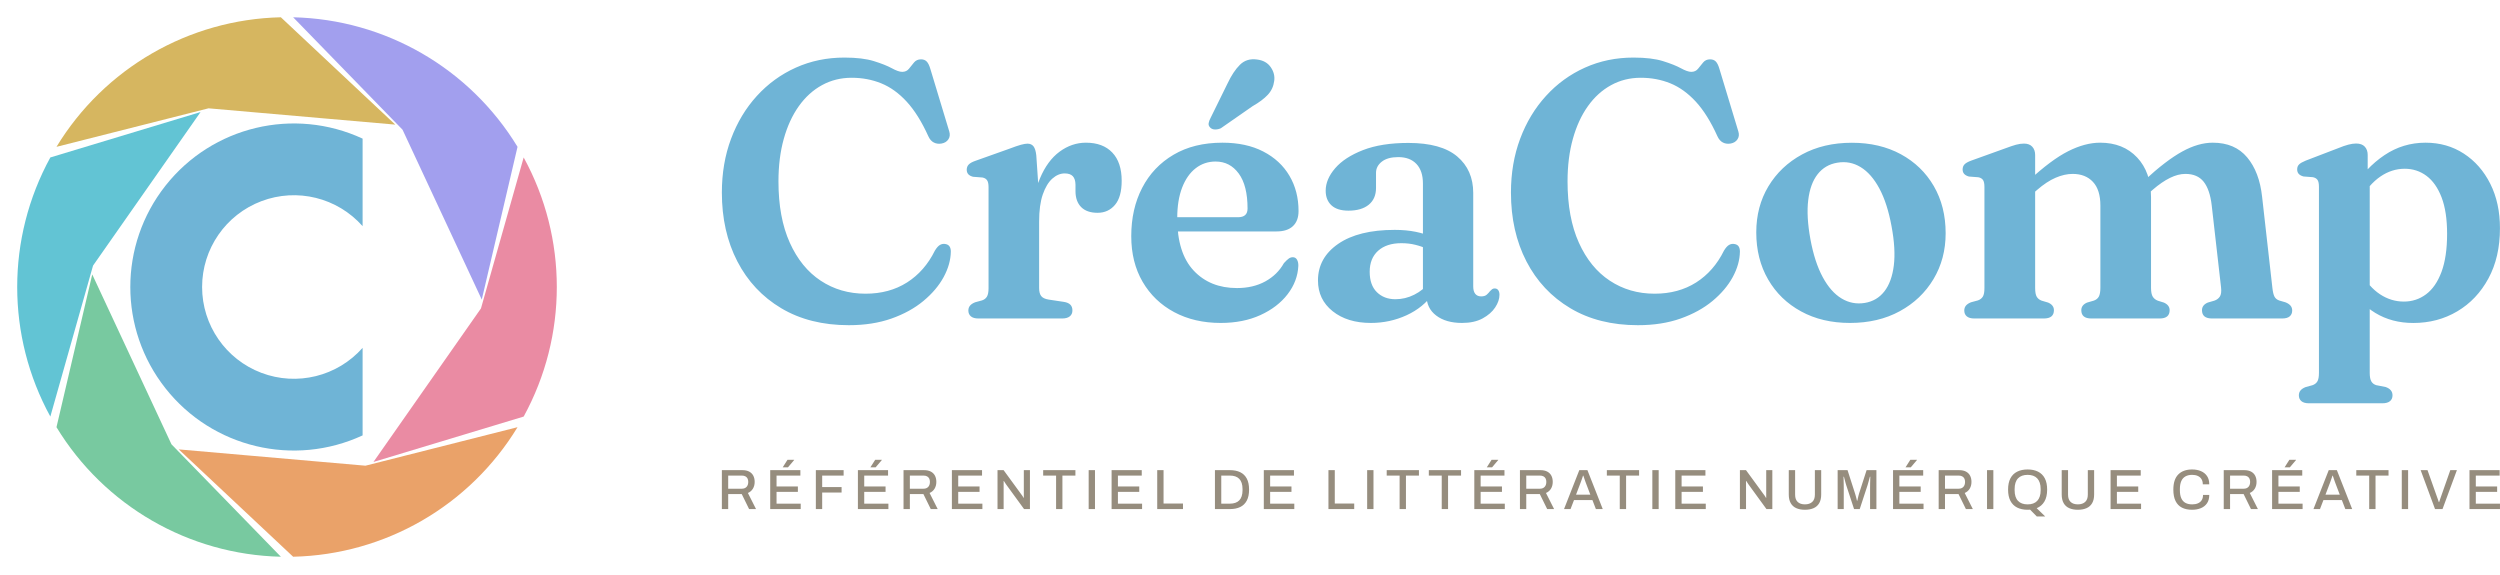
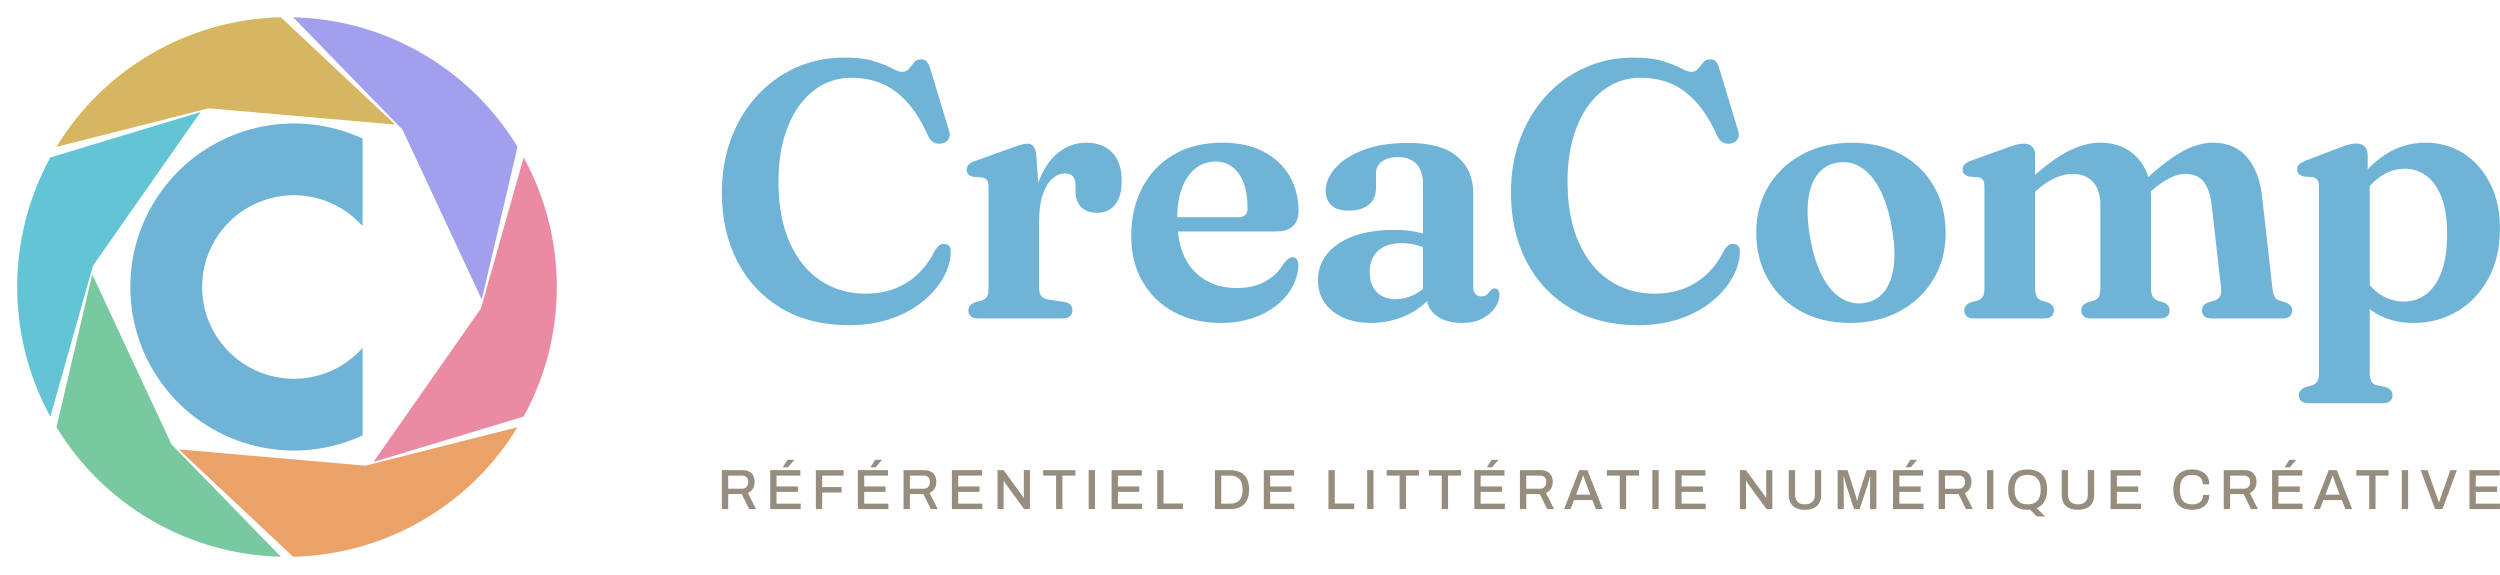
- <svg xmlns="http://www.w3.org/2000/svg" viewBox="0 0 287.45 66" width="287.45" height="66" role="img" aria-label="CréaComp — Référentiel de littératie numérique créative">
+ <svg xmlns="http://www.w3.org/2000/svg" viewBox="0 0 287.45 66" width="287.45" height="66" role="img" aria-label="CreaComp — Référentiel de littératie numérique créative">
  <g transform="scale(0.66)">
    <path fill="#a29fee" d="M51.07 3.01A47 47 0 0 1 90.16 25.58L83.93 52.19L70.13 22.60Z" />
    <path fill="#ea8ba3" d="M91.23 27.43A47 47 0 0 1 91.23 72.57L65.06 80.48L83.79 53.73Z" />
    <path fill="#eaa269" d="M90.16 74.42A47 47 0 0 1 51.07 96.99L31.14 78.29L63.67 81.13Z" />
    <path fill="#78c9a0" d="M48.93 96.99A47 47 0 0 1 9.84 74.42L16.07 47.81L29.87 77.40Z" />
    <path fill="#62c4d4" d="M8.77 72.57A47 47 0 0 1 8.77 27.43L34.94 19.52L16.21 46.27Z" />
    <path fill="#d6b660" d="M9.84 25.58A47 47 0 0 1 48.93 3.01L68.86 21.71L36.33 18.87Z" />
    <path fill="#6fb4d6" d="M63.17 24.15A28.49 28.49 0 1 0 63.17 75.85L63.17 60.60A15.99 15.99 0 1 1 63.17 39.40Z" />
  </g>
-   <path transform="translate(83.00 6.62) scale(0.397498)" fill="#6fb4d6" d="M66.23 56.11Q66.18 59.75 64.15 63.50Q62.11 67.24 58.30 70.40Q54.50 73.56 49.06 75.49Q43.62 77.41 36.72 77.41Q25.41 77.41 17.17 72.50Q8.94 67.59 4.47 58.94Q0.00 50.28 0.00 39.04Q0.00 30.60 2.66 23.49Q5.32 16.37 10.12 11.10Q14.93 5.82 21.39 2.91Q27.86 0.00 35.44 0.00Q40.71 0.00 43.99 1.03Q47.27 2.05 49.17 3.09Q51.07 4.13 52.15 4.13Q53.41 4.13 54.13 3.22Q54.85 2.30 55.59 1.41Q56.34 0.51 57.60 0.51Q58.63 0.51 59.24 1.13Q59.86 1.75 60.30 3.26L65.78 21.38Q66.17 22.68 65.52 23.65Q64.87 24.62 63.58 24.86Q62.35 25.09 61.33 24.58Q60.31 24.07 59.72 22.75Q56.87 16.46 53.47 12.76Q50.07 9.06 46.10 7.45Q42.13 5.84 37.54 5.84Q32.86 5.84 28.97 7.97Q25.09 10.09 22.27 14.04Q19.45 17.99 17.91 23.51Q16.37 29.02 16.37 35.82Q16.37 46.27 19.64 53.53Q22.91 60.79 28.59 64.54Q34.28 68.30 41.55 68.30Q48.45 68.30 53.56 65.05Q58.67 61.80 61.62 55.84Q62.37 54.60 63.11 54.18Q63.86 53.76 64.71 53.94Q65.49 54.08 65.86 54.64Q66.23 55.20 66.23 56.11ZM89.84 47.73Q89.84 40.10 92.01 34.95Q94.17 29.81 97.70 27.21Q101.23 24.62 105.31 24.62Q110.23 24.62 112.94 27.48Q115.65 30.33 115.65 35.64Q115.65 40.31 113.72 42.60Q111.78 44.90 108.68 44.90Q105.57 44.90 103.93 43.25Q102.30 41.60 102.29 38.67L102.29 36.76Q102.26 35.11 101.51 34.31Q100.76 33.51 99.16 33.51Q97.29 33.51 95.59 35.01Q93.90 36.52 92.83 39.59Q91.77 42.66 91.77 47.41ZM90.95 28.28 91.77 40.32V66.65Q91.77 68.20 92.36 68.97Q92.96 69.75 94.50 70.00L98.95 70.67Q100.21 70.87 100.81 71.49Q101.40 72.10 101.40 73.14Q101.40 74.24 100.64 74.85Q99.88 75.47 98.43 75.47H74.22Q72.75 75.47 72.03 74.85Q71.30 74.23 71.30 73.17Q71.30 72.33 71.79 71.75Q72.27 71.17 73.27 70.78L75.25 70.24Q76.21 69.93 76.67 69.15Q77.14 68.38 77.14 66.70V37.50Q77.14 36.08 76.71 35.48Q76.29 34.87 75.38 34.69L72.65 34.48Q71.71 34.23 71.27 33.73Q70.83 33.23 70.83 32.45Q70.83 31.54 71.39 30.95Q71.95 30.35 73.33 29.87L83.02 26.42Q85.33 25.54 86.51 25.22Q87.69 24.90 88.40 24.90Q89.53 24.90 90.14 25.67Q90.75 26.44 90.95 28.28ZM166.81 44.39Q166.81 47.24 165.17 48.77Q163.54 50.29 160.45 50.29H127.90V46.18H149.32Q152.06 46.18 152.06 43.67Q152.06 37.01 149.51 33.54Q146.97 30.07 142.82 30.07Q139.57 30.07 137.07 32.00Q134.56 33.94 133.14 37.60Q131.72 41.27 131.72 46.46Q131.72 56.53 136.46 61.60Q141.20 66.67 149.00 66.67Q153.68 66.67 157.19 64.75Q160.70 62.82 162.58 59.46Q163.48 58.47 164.03 58.10Q164.58 57.74 165.17 57.75Q165.96 57.76 166.36 58.45Q166.77 59.15 166.75 60.23Q166.55 64.67 163.65 68.45Q160.75 72.22 155.77 74.49Q150.79 76.76 144.30 76.76Q136.67 76.76 130.83 73.63Q124.99 70.50 121.70 64.85Q118.42 59.21 118.42 51.67Q118.42 43.77 121.58 37.68Q124.74 31.58 130.66 28.10Q136.57 24.62 144.78 24.62Q151.67 24.62 156.60 27.17Q161.54 29.72 164.17 34.18Q166.81 38.64 166.81 44.39ZM146.29 7.45Q147.91 4.01 149.86 2.08Q151.82 0.14 154.80 0.56Q157.45 0.88 158.76 2.77Q160.07 4.66 159.77 6.76Q159.48 9.08 157.92 10.76Q156.37 12.43 153.53 14.05L144.34 20.44Q143.56 20.80 142.70 20.80Q141.84 20.80 141.30 20.29Q140.67 19.69 140.81 18.95Q140.95 18.22 141.37 17.45ZM203.82 68.79V67.60L202.79 67.28V36.42Q202.79 32.77 200.92 30.78Q199.04 28.79 195.66 28.79Q192.57 28.79 190.89 30.11Q189.22 31.43 189.22 33.33V37.70Q189.22 40.84 187.12 42.56Q185.02 44.28 181.24 44.28Q178.00 44.28 176.33 42.74Q174.66 41.19 174.66 38.50Q174.66 35.19 177.40 32.01Q180.13 28.84 185.46 26.76Q190.79 24.69 198.58 24.69Q208.07 24.69 212.70 28.60Q217.34 32.51 217.34 39.18V66.21Q217.34 67.61 217.93 68.35Q218.53 69.08 219.63 69.08Q220.69 69.08 221.24 68.59Q221.79 68.10 222.19 67.57Q222.48 67.25 222.79 67.01Q223.09 66.78 223.53 66.78Q224.23 66.78 224.58 67.29Q224.93 67.79 224.93 68.61Q224.93 70.39 223.69 72.27Q222.45 74.15 220.04 75.46Q217.63 76.76 214.10 76.76Q209.44 76.76 206.63 74.62Q203.82 72.49 203.82 68.79ZM172.43 64.47Q172.43 57.92 178.29 53.88Q184.16 49.84 194.62 49.84Q197.97 49.84 200.70 50.40Q203.43 50.96 205.42 51.88L204.27 55.43Q202.46 54.62 200.60 54.16Q198.74 53.69 196.54 53.69Q192.27 53.69 189.83 55.88Q187.39 58.07 187.39 61.95Q187.39 65.82 189.47 67.86Q191.55 69.90 194.83 69.90Q197.68 69.90 200.28 68.59Q202.89 67.29 204.67 65.00L205.82 68.20Q202.93 72.29 198.07 74.53Q193.21 76.76 187.75 76.76Q180.93 76.76 176.68 73.37Q172.43 69.98 172.43 64.47ZM294.48 56.11Q294.43 59.75 292.40 63.50Q290.36 67.24 286.56 70.40Q282.75 73.56 277.31 75.49Q271.87 77.41 264.97 77.41Q253.66 77.41 245.43 72.50Q237.19 67.59 232.72 58.94Q228.25 50.28 228.25 39.04Q228.25 30.60 230.91 23.49Q233.57 16.37 238.38 11.10Q243.18 5.82 249.65 2.91Q256.11 0.00 263.70 0.00Q268.97 0.00 272.25 1.03Q275.52 2.05 277.42 3.09Q279.32 4.13 280.40 4.13Q281.66 4.13 282.38 3.22Q283.10 2.30 283.85 1.41Q284.59 0.51 285.85 0.51Q286.88 0.51 287.50 1.13Q288.11 1.75 288.55 3.26L294.03 21.38Q294.43 22.68 293.77 23.65Q293.12 24.62 291.83 24.86Q290.60 25.09 289.58 24.58Q288.57 24.07 287.97 22.75Q285.13 16.46 281.73 12.76Q278.32 9.06 274.36 7.45Q270.39 5.84 265.80 5.84Q261.11 5.84 257.23 7.97Q253.34 10.09 250.52 14.04Q247.70 17.99 246.16 23.51Q244.62 29.02 244.62 35.82Q244.62 46.27 247.89 53.53Q251.16 60.79 256.85 64.54Q262.53 68.30 269.80 68.30Q276.70 68.30 281.82 65.05Q286.93 61.80 289.87 55.84Q290.62 54.60 291.36 54.18Q292.11 53.76 292.96 53.94Q293.75 54.08 294.12 54.64Q294.48 55.20 294.48 56.11ZM326.86 24.64Q334.92 24.64 341.03 27.96Q347.14 31.28 350.56 37.17Q353.99 43.07 353.99 50.82Q353.99 58.22 350.47 64.09Q346.95 69.97 340.73 73.36Q334.51 76.76 326.32 76.76Q318.27 76.76 312.17 73.42Q306.06 70.09 302.64 64.18Q299.21 58.27 299.21 50.56Q299.21 43.10 302.72 37.25Q306.24 31.40 312.46 28.02Q318.67 24.64 326.86 24.64ZM330.61 70.97Q334.11 70.39 336.26 67.64Q338.41 64.89 339.00 60.13Q339.58 55.38 338.34 48.79Q337.13 42.17 334.82 37.87Q332.51 33.57 329.39 31.68Q326.27 29.78 322.64 30.41Q319.13 30.99 316.97 33.73Q314.81 36.47 314.24 41.21Q313.66 45.95 314.88 52.59Q316.10 59.19 318.43 63.50Q320.75 67.80 323.88 69.68Q327.00 71.56 330.61 70.97ZM379.88 28.19V66.67Q379.88 68.40 380.34 69.18Q380.80 69.96 381.75 70.31L383.64 70.87Q385.31 71.60 385.31 73.07Q385.31 75.47 382.40 75.47H362.29Q360.83 75.47 360.10 74.85Q359.38 74.24 359.38 73.17Q359.38 72.33 359.86 71.75Q360.34 71.17 361.33 70.78L363.33 70.24Q364.28 69.90 364.75 69.14Q365.21 68.38 365.21 66.70V37.42Q365.21 36.01 364.79 35.40Q364.36 34.80 363.46 34.62L360.72 34.41Q359.79 34.15 359.35 33.65Q358.90 33.15 358.90 32.37Q358.90 31.47 359.45 30.89Q360.00 30.31 361.40 29.80L371.23 26.26Q373.12 25.55 374.34 25.21Q375.56 24.88 376.64 24.88Q378.22 24.88 379.05 25.79Q379.88 26.70 379.88 28.19ZM378.30 40.14 375.85 37.55 378.02 35.59Q384.55 29.55 389.43 27.09Q394.32 24.62 398.68 24.62Q405.34 24.62 409.37 28.89Q413.40 33.16 413.40 40.38V66.59Q413.40 68.36 413.90 69.16Q414.39 69.96 415.38 70.33L417.14 70.88Q418.78 71.62 418.78 73.07Q418.78 75.47 415.90 75.47H396.13Q393.23 75.47 393.23 73.07Q393.23 71.60 394.89 70.87L396.83 70.31Q397.85 69.96 398.30 69.14Q398.75 68.31 398.75 66.54V42.81Q398.75 38.24 396.59 35.95Q394.44 33.65 390.72 33.65Q388.37 33.65 385.79 34.76Q383.22 35.87 380.42 38.30ZM411.79 40.09 409.34 37.49 411.47 35.55Q417.77 29.73 422.42 27.18Q427.06 24.62 431.26 24.62Q437.64 24.62 441.20 28.86Q444.76 33.11 445.53 40.28L448.50 66.58Q448.69 68.33 449.10 69.13Q449.51 69.93 450.49 70.27L452.28 70.79Q453.27 71.18 453.75 71.76Q454.23 72.33 454.23 73.17Q454.23 74.24 453.52 74.85Q452.81 75.47 451.32 75.47H431.04Q428.14 75.47 428.14 73.07Q428.14 71.60 429.80 70.87L431.73 70.31Q432.75 69.96 433.30 69.14Q433.85 68.31 433.66 66.54L430.95 42.73Q430.42 38.19 428.63 35.92Q426.83 33.65 423.34 33.65Q421.23 33.65 418.89 34.80Q416.55 35.94 413.87 38.25ZM476.07 28.16V34.05L476.66 35.32V91.20Q476.66 92.89 477.13 93.68Q477.60 94.47 478.54 94.76L481.26 95.29Q482.28 95.65 482.76 96.25Q483.25 96.84 483.25 97.70Q483.25 98.77 482.52 99.38Q481.80 100.00 480.30 100.00H459.07Q457.61 100.00 456.89 99.38Q456.16 98.77 456.16 97.70Q456.16 96.86 456.65 96.28Q457.13 95.69 458.13 95.31L460.09 94.77Q461.04 94.45 461.51 93.68Q461.97 92.91 461.97 91.22V37.39Q461.97 35.98 461.55 35.38Q461.12 34.78 460.22 34.60L457.49 34.39Q456.55 34.13 456.11 33.63Q455.67 33.13 455.67 32.35Q455.67 31.45 456.22 30.91Q456.76 30.37 458.16 29.80L467.42 26.25Q469.26 25.50 470.49 25.18Q471.71 24.86 472.72 24.86Q474.39 24.86 475.23 25.77Q476.07 26.68 476.07 28.16ZM473.71 41.31 471.41 38.27Q475.54 31.83 480.91 28.23Q486.28 24.62 492.81 24.62Q499.02 24.62 503.88 27.78Q508.74 30.94 511.54 36.52Q514.33 42.09 514.33 49.37Q514.33 57.73 511.00 63.88Q507.67 70.04 501.99 73.40Q496.31 76.77 489.26 76.77Q483.04 76.77 478.25 73.85Q473.45 70.93 470.38 65.39L473.91 62.01Q476.43 66.35 479.64 68.47Q482.84 70.58 486.54 70.58Q490.13 70.58 492.96 68.47Q495.79 66.36 497.42 62.00Q499.04 57.64 499.04 50.97Q499.04 44.61 497.45 40.45Q495.85 36.29 493.09 34.22Q490.33 32.16 486.79 32.16Q483.03 32.16 479.73 34.42Q476.43 36.69 473.71 41.31Z" />
+   <path transform="translate(83.00 6.62) scale(0.397498)" fill="#6fb4d6" d="M66.23 56.11Q66.18 59.75 64.15 63.50Q62.11 67.24 58.30 70.40Q54.50 73.56 49.06 75.49Q43.62 77.41 36.72 77.41Q25.41 77.41 17.17 72.50Q8.94 67.59 4.47 58.94Q0.00 50.28 0.00 39.04Q0.00 30.60 2.66 23.49Q5.32 16.37 10.12 11.10Q14.93 5.82 21.39 2.91Q27.86 0.00 35.44 0.00Q40.71 0.00 43.99 1.03Q47.27 2.05 49.17 3.09Q51.07 4.13 52.15 4.13Q53.41 4.13 54.13 3.22Q54.85 2.30 55.59 1.41Q56.34 0.51 57.60 0.51Q58.63 0.51 59.24 1.13Q59.86 1.75 60.30 3.26L65.78 21.38Q66.17 22.68 65.52 23.65Q64.87 24.62 63.58 24.86Q62.35 25.09 61.33 24.58Q60.31 24.07 59.72 22.75Q56.87 16.46 53.47 12.76Q50.07 9.06 46.10 7.45Q42.13 5.84 37.54 5.84Q32.86 5.84 28.97 7.97Q25.09 10.09 22.27 14.04Q19.45 17.99 17.91 23.51Q16.37 29.02 16.37 35.82Q16.37 46.27 19.64 53.53Q22.91 60.79 28.59 64.54Q34.28 68.30 41.55 68.30Q48.45 68.30 53.56 65.05Q58.67 61.80 61.62 55.84Q62.37 54.60 63.11 54.18Q63.86 53.76 64.71 53.94Q65.49 54.08 65.86 54.64Q66.23 55.20 66.23 56.11ZM89.84 47.73Q89.84 40.10 92.01 34.95Q94.17 29.81 97.70 27.21Q101.23 24.62 105.31 24.62Q110.23 24.62 112.94 27.48Q115.65 30.33 115.65 35.64Q115.65 40.31 113.72 42.60Q111.78 44.90 108.68 44.90Q105.57 44.90 103.93 43.25Q102.30 41.60 102.29 38.67L102.29 36.76Q102.26 35.11 101.51 34.31Q100.76 33.51 99.16 33.51Q97.29 33.51 95.59 35.01Q93.90 36.52 92.83 39.59Q91.77 42.66 91.77 47.41ZM90.95 28.28 91.77 40.32V66.65Q91.77 68.20 92.36 68.97Q92.96 69.75 94.50 70.00L98.95 70.67Q100.21 70.87 100.81 71.49Q101.40 72.10 101.40 73.14Q101.40 74.24 100.64 74.85Q99.88 75.47 98.43 75.47H74.22Q72.75 75.47 72.03 74.85Q71.30 74.23 71.30 73.17Q71.30 72.33 71.79 71.75Q72.27 71.17 73.27 70.78L75.25 70.24Q76.21 69.93 76.67 69.15Q77.14 68.38 77.14 66.70V37.50Q77.14 36.08 76.71 35.48Q76.29 34.87 75.38 34.69L72.65 34.48Q71.71 34.23 71.27 33.73Q70.83 33.23 70.83 32.45Q70.83 31.54 71.39 30.95Q71.95 30.35 73.33 29.87L83.02 26.42Q85.33 25.54 86.51 25.22Q87.69 24.90 88.40 24.90Q89.53 24.90 90.14 25.67Q90.75 26.44 90.95 28.28ZM166.81 44.39Q166.81 47.24 165.17 48.77Q163.54 50.29 160.45 50.29H127.90V46.18H149.32Q152.06 46.18 152.06 43.67Q152.06 37.01 149.51 33.54Q146.97 30.07 142.82 30.07Q139.57 30.07 137.07 32.00Q134.56 33.94 133.14 37.60Q131.72 41.27 131.72 46.46Q131.72 56.53 136.46 61.60Q141.20 66.67 149.00 66.67Q153.68 66.67 157.19 64.75Q160.70 62.82 162.58 59.46Q163.48 58.47 164.03 58.10Q164.58 57.74 165.17 57.75Q165.96 57.76 166.36 58.45Q166.77 59.15 166.75 60.23Q166.55 64.67 163.65 68.45Q160.75 72.22 155.77 74.49Q150.79 76.76 144.30 76.76Q136.67 76.76 130.83 73.63Q124.99 70.50 121.70 64.85Q118.42 59.21 118.42 51.67Q118.42 43.77 121.58 37.68Q124.74 31.58 130.66 28.10Q136.57 24.62 144.78 24.62Q151.67 24.62 156.60 27.17Q161.54 29.72 164.17 34.18Q166.81 38.64 166.81 44.39ZM203.82 68.79V67.60L202.79 67.28V36.42Q202.79 32.77 200.92 30.78Q199.04 28.79 195.66 28.79Q192.57 28.79 190.89 30.11Q189.22 31.43 189.22 33.33V37.70Q189.22 40.84 187.12 42.56Q185.02 44.28 181.24 44.28Q178.00 44.28 176.33 42.74Q174.66 41.19 174.66 38.50Q174.66 35.19 177.40 32.01Q180.13 28.84 185.46 26.76Q190.79 24.69 198.58 24.69Q208.07 24.69 212.70 28.60Q217.34 32.51 217.34 39.18V66.21Q217.34 67.61 217.93 68.35Q218.53 69.08 219.63 69.08Q220.69 69.08 221.24 68.59Q221.79 68.10 222.19 67.57Q222.48 67.25 222.79 67.01Q223.09 66.78 223.53 66.78Q224.23 66.78 224.58 67.29Q224.93 67.79 224.93 68.61Q224.93 70.39 223.69 72.27Q222.45 74.15 220.04 75.46Q217.63 76.76 214.10 76.76Q209.44 76.76 206.63 74.62Q203.82 72.49 203.82 68.79ZM172.43 64.47Q172.43 57.92 178.29 53.88Q184.16 49.84 194.62 49.84Q197.97 49.84 200.70 50.40Q203.43 50.96 205.42 51.88L204.27 55.43Q202.46 54.62 200.60 54.16Q198.74 53.69 196.54 53.69Q192.27 53.69 189.83 55.88Q187.39 58.07 187.39 61.95Q187.39 65.82 189.47 67.86Q191.55 69.90 194.83 69.90Q197.68 69.90 200.28 68.59Q202.89 67.29 204.67 65.00L205.82 68.20Q202.93 72.29 198.07 74.53Q193.21 76.76 187.75 76.76Q180.93 76.76 176.68 73.37Q172.43 69.98 172.43 64.47ZM294.48 56.11Q294.43 59.75 292.40 63.50Q290.36 67.24 286.56 70.40Q282.75 73.56 277.31 75.49Q271.87 77.41 264.97 77.41Q253.66 77.41 245.43 72.50Q237.19 67.59 232.72 58.94Q228.25 50.28 228.25 39.04Q228.25 30.60 230.91 23.49Q233.57 16.37 238.38 11.10Q243.18 5.82 249.65 2.91Q256.11 0.00 263.70 0.00Q268.97 0.00 272.25 1.03Q275.52 2.05 277.42 3.09Q279.32 4.13 280.40 4.13Q281.66 4.13 282.38 3.22Q283.10 2.30 283.85 1.41Q284.59 0.51 285.85 0.51Q286.88 0.51 287.50 1.13Q288.11 1.75 288.55 3.26L294.03 21.38Q294.43 22.68 293.77 23.65Q293.12 24.62 291.83 24.86Q290.60 25.09 289.58 24.58Q288.57 24.07 287.97 22.75Q285.13 16.46 281.73 12.76Q278.32 9.06 274.36 7.45Q270.39 5.84 265.80 5.84Q261.11 5.84 257.23 7.97Q253.34 10.09 250.52 14.04Q247.70 17.99 246.16 23.51Q244.62 29.02 244.62 35.82Q244.62 46.27 247.89 53.53Q251.16 60.79 256.85 64.54Q262.53 68.30 269.80 68.30Q276.70 68.30 281.82 65.05Q286.93 61.80 289.87 55.84Q290.62 54.60 291.36 54.18Q292.11 53.76 292.96 53.94Q293.75 54.08 294.12 54.64Q294.48 55.20 294.48 56.11ZM326.86 24.64Q334.92 24.64 341.03 27.96Q347.14 31.28 350.56 37.17Q353.99 43.07 353.99 50.82Q353.99 58.22 350.47 64.09Q346.95 69.97 340.73 73.36Q334.51 76.76 326.32 76.76Q318.27 76.76 312.17 73.42Q306.06 70.09 302.64 64.18Q299.21 58.27 299.21 50.56Q299.21 43.10 302.72 37.25Q306.24 31.40 312.46 28.02Q318.67 24.64 326.86 24.64ZM330.61 70.97Q334.11 70.39 336.26 67.64Q338.41 64.89 339.00 60.13Q339.58 55.38 338.34 48.79Q337.13 42.17 334.82 37.87Q332.51 33.57 329.39 31.68Q326.27 29.78 322.64 30.41Q319.13 30.99 316.97 33.73Q314.81 36.47 314.24 41.21Q313.66 45.95 314.88 52.59Q316.10 59.19 318.43 63.50Q320.75 67.80 323.88 69.68Q327.00 71.56 330.61 70.97ZM379.88 28.19V66.67Q379.88 68.40 380.34 69.18Q380.80 69.96 381.75 70.31L383.64 70.87Q385.31 71.60 385.31 73.07Q385.31 75.47 382.40 75.47H362.29Q360.83 75.47 360.10 74.85Q359.38 74.24 359.38 73.17Q359.38 72.33 359.86 71.75Q360.34 71.17 361.33 70.78L363.33 70.24Q364.28 69.90 364.75 69.14Q365.21 68.38 365.21 66.70V37.42Q365.21 36.01 364.79 35.40Q364.36 34.80 363.46 34.62L360.72 34.41Q359.79 34.15 359.35 33.65Q358.90 33.15 358.90 32.37Q358.90 31.47 359.45 30.89Q360.00 30.31 361.40 29.80L371.23 26.26Q373.12 25.55 374.34 25.21Q375.56 24.88 376.64 24.88Q378.22 24.88 379.05 25.79Q379.88 26.70 379.88 28.19ZM378.30 40.14 375.85 37.55 378.02 35.59Q384.55 29.55 389.43 27.09Q394.32 24.62 398.68 24.62Q405.34 24.62 409.37 28.89Q413.40 33.16 413.40 40.38V66.59Q413.40 68.36 413.90 69.16Q414.39 69.96 415.38 70.33L417.14 70.88Q418.78 71.62 418.78 73.07Q418.78 75.47 415.90 75.47H396.13Q393.23 75.47 393.23 73.07Q393.23 71.60 394.89 70.87L396.83 70.31Q397.85 69.96 398.30 69.14Q398.75 68.31 398.75 66.54V42.81Q398.75 38.24 396.59 35.95Q394.44 33.65 390.72 33.65Q388.37 33.65 385.79 34.76Q383.22 35.87 380.42 38.30ZM411.79 40.09 409.34 37.49 411.47 35.55Q417.77 29.73 422.42 27.18Q427.06 24.62 431.26 24.62Q437.64 24.62 441.20 28.86Q444.76 33.11 445.53 40.28L448.50 66.58Q448.69 68.33 449.10 69.13Q449.51 69.93 450.49 70.27L452.28 70.79Q453.27 71.18 453.75 71.76Q454.23 72.33 454.23 73.17Q454.23 74.24 453.52 74.85Q452.81 75.47 451.32 75.47H431.04Q428.14 75.47 428.14 73.07Q428.14 71.60 429.80 70.87L431.73 70.31Q432.75 69.96 433.30 69.14Q433.85 68.31 433.66 66.54L430.95 42.73Q430.42 38.19 428.63 35.92Q426.83 33.65 423.34 33.65Q421.23 33.65 418.89 34.80Q416.55 35.94 413.87 38.25ZM476.07 28.16V34.05L476.66 35.32V91.20Q476.66 92.89 477.13 93.68Q477.60 94.47 478.54 94.76L481.26 95.29Q482.28 95.65 482.76 96.25Q483.25 96.84 483.25 97.70Q483.25 98.77 482.52 99.38Q481.80 100.00 480.30 100.00H459.07Q457.61 100.00 456.89 99.38Q456.16 98.77 456.16 97.70Q456.16 96.86 456.65 96.28Q457.13 95.69 458.13 95.31L460.09 94.77Q461.04 94.45 461.51 93.68Q461.97 92.91 461.97 91.22V37.39Q461.97 35.98 461.55 35.38Q461.12 34.78 460.22 34.60L457.49 34.39Q456.55 34.13 456.11 33.63Q455.67 33.13 455.67 32.35Q455.67 31.45 456.22 30.91Q456.76 30.37 458.16 29.80L467.42 26.25Q469.26 25.50 470.49 25.18Q471.71 24.86 472.72 24.86Q474.39 24.86 475.23 25.77Q476.07 26.68 476.07 28.16ZM473.71 41.31 471.41 38.27Q475.54 31.83 480.91 28.23Q486.28 24.62 492.81 24.62Q499.02 24.62 503.88 27.78Q508.74 30.94 511.54 36.52Q514.33 42.09 514.33 49.37Q514.33 57.73 511.00 63.88Q507.67 70.04 501.99 73.40Q496.31 76.77 489.26 76.77Q483.04 76.77 478.25 73.85Q473.45 70.93 470.38 65.39L473.91 62.01Q476.43 66.35 479.64 68.47Q482.84 70.58 486.54 70.58Q490.13 70.58 492.96 68.47Q495.79 66.36 497.42 62.00Q499.04 57.64 499.04 50.97Q499.04 44.61 497.45 40.45Q495.85 36.29 493.09 34.22Q490.33 32.16 486.79 32.16Q483.03 32.16 479.73 34.42Q476.43 36.69 473.71 41.31Z" />
  <path transform="translate(83.00 52.87) scale(0.065125)" fill="#968d7e" d="M0.00 86.97V18.24H36.15Q43.47 18.24 48.29 20.82Q53.10 23.40 55.51 28.06Q57.92 32.72 57.92 38.95Q57.92 45.85 54.79 50.99Q51.66 56.13 45.97 58.54L60.32 86.97H48.09L35.08 60.45H11.17V86.97ZM11.17 51.01H35.19Q40.62 51.01 43.60 47.79Q46.59 44.57 46.59 38.92Q46.59 35.37 45.29 32.92Q43.99 30.47 41.47 29.15Q38.94 27.82 35.19 27.82H11.17ZM85.37 86.97V18.24H138.61V27.82H96.54V47.02H134.20V56.61H96.54V77.39H139.21V86.97ZM107.44 13.23 115.85 0.00H127.58L127.67 0.30L116.72 13.23ZM165.93 86.97V18.24H214.97V27.82H177.11V48.16H211.38V57.72H177.11V86.97ZM240.18 86.97V18.24H293.42V27.82H251.35V47.02H289.01V56.61H251.35V77.39H294.02V86.97ZM262.25 13.23 270.66 0.00H282.39L282.48 0.30L271.53 13.23ZM320.74 86.97V18.24H356.89Q364.21 18.24 369.03 20.82Q373.84 23.40 376.25 28.06Q378.66 32.72 378.66 38.95Q378.66 45.85 375.53 50.99Q372.40 56.13 366.71 58.54L381.06 86.97H368.83L355.82 60.45H331.92V86.97ZM331.92 51.01H355.94Q361.36 51.01 364.35 47.79Q367.33 44.57 367.33 38.92Q367.33 35.37 366.03 32.92Q364.73 30.47 362.21 29.15Q359.68 27.82 355.94 27.82H331.92ZM406.11 86.97V18.24H459.35V27.82H417.29V47.02H454.95V56.61H417.29V77.39H459.96V86.97ZM486.67 86.97V18.24H497.42L528.87 61.30Q529.40 61.93 530.15 63.04Q530.90 64.16 531.60 65.25Q532.29 66.35 532.64 67.08H533.12Q533.12 65.58 533.12 64.15Q533.12 62.73 533.12 61.30V18.24H543.91V86.97H533.54L501.79 43.34Q501.01 42.21 499.80 40.32Q498.59 38.43 497.94 37.44H497.47Q497.47 38.89 497.47 40.35Q497.47 41.81 497.47 43.34V86.97ZM590.08 86.97V27.90H567.28V18.24H624.20V27.90H601.25V86.97ZM647.60 86.97V18.24H658.77V86.97ZM688.08 86.97V18.24H741.32V27.82H699.25V47.02H736.91V56.61H699.25V77.39H741.92V86.97ZM768.64 86.97V18.24H779.81V77.24H814.13V86.97ZM870.54 86.97V18.24H897.10Q907.71 18.24 915.23 21.90Q922.74 25.55 926.77 33.12Q930.80 40.68 930.80 52.61Q930.80 64.40 926.77 72.02Q922.74 79.63 915.23 83.30Q907.71 86.97 897.10 86.97ZM881.71 77.39H897.00Q902.27 77.39 906.41 75.97Q910.54 74.56 913.40 71.67Q916.26 68.78 917.75 64.30Q919.25 59.83 919.25 53.73V51.65Q919.25 45.41 917.75 40.92Q916.26 36.43 913.41 33.54Q910.56 30.65 906.43 29.24Q902.30 27.82 897.00 27.82H881.71ZM956.81 86.97V18.24H1010.06V27.82H967.99V47.02H1005.65V56.61H967.99V77.39H1010.66V86.97ZM1070.94 86.97V18.24H1082.12V77.24H1116.44V86.97ZM1139.28 86.97V18.24H1150.45V86.97ZM1196.59 86.97V27.90H1173.80V18.24H1230.71V27.90H1207.77V86.97ZM1270.94 86.97V27.90H1248.15V18.24H1305.06V27.90H1282.12V86.97ZM1328.46 86.97V18.24H1381.70V27.82H1339.63V47.02H1377.29V56.61H1339.63V77.39H1382.30V86.97ZM1350.53 13.23 1358.94 0.00H1370.66L1370.75 0.30L1359.81 13.23ZM1409.02 86.97V18.24H1445.17Q1452.49 18.24 1457.30 20.82Q1462.12 23.40 1464.53 28.06Q1466.93 32.72 1466.93 38.95Q1466.93 45.85 1463.81 50.99Q1460.68 56.13 1454.99 58.54L1469.34 86.97H1457.11L1444.09 60.45H1420.19V86.97ZM1420.19 51.01H1444.21Q1449.64 51.01 1452.62 47.79Q1455.61 44.57 1455.61 38.92Q1455.61 35.37 1454.31 32.92Q1453.01 30.47 1450.48 29.15Q1447.96 27.82 1444.21 27.82H1420.19ZM1486.86 86.97 1513.83 18.24H1528.17L1555.22 86.97H1543.11L1536.99 71.08H1504.46L1498.36 86.97ZM1508.05 61.57H1533.32L1525.65 41.39Q1525.27 40.44 1524.71 38.88Q1524.15 37.31 1523.50 35.40Q1522.85 33.48 1522.19 31.50Q1521.52 29.53 1520.97 27.93H1520.40Q1519.77 29.91 1518.89 32.51Q1518.00 35.12 1517.15 37.51Q1516.30 39.90 1515.72 41.39ZM1585.27 86.97V27.90H1562.47V18.24H1619.39V27.90H1596.44V86.97ZM1642.79 86.97V18.24H1653.96V86.97ZM1683.27 86.97V18.24H1736.51V27.82H1694.44V47.02H1732.10V56.61H1694.44V77.39H1737.11V86.97ZM1797.39 86.97V18.24H1808.14L1839.59 61.30Q1840.12 61.93 1840.87 63.04Q1841.62 64.16 1842.32 65.25Q1843.02 66.35 1843.36 67.08H1843.84Q1843.84 65.58 1843.84 64.15Q1843.84 62.73 1843.84 61.30V18.24H1854.63V86.97H1844.26L1812.51 43.34Q1811.73 42.21 1810.52 40.32Q1809.31 38.43 1808.67 37.44H1808.19Q1808.19 38.89 1808.19 40.35Q1808.19 41.81 1808.19 43.34V86.97ZM1912.14 88.18Q1903.26 88.18 1896.87 85.32Q1890.48 82.46 1887.07 76.45Q1883.66 70.44 1883.66 61.23V18.24H1894.86V61.56Q1894.86 70.04 1899.39 74.34Q1903.91 78.64 1912.14 78.64Q1920.43 78.64 1925.09 74.34Q1929.75 70.04 1929.75 61.56V18.24H1940.90V61.23Q1940.90 70.44 1937.45 76.45Q1933.99 82.46 1927.56 85.32Q1921.13 88.18 1912.14 88.18ZM1969.94 86.97V18.24H1987.41L2000.79 59.88Q2001.39 61.76 2002.01 64.07Q2002.62 66.38 2003.17 68.48Q2003.72 70.57 2004.02 72.11H2004.75Q2005.02 70.63 2005.49 68.55Q2005.95 66.46 2006.51 64.15Q2007.07 61.84 2007.68 59.80L2021.06 18.24H2038.38V86.97H2027.20V49.30Q2027.20 45.47 2027.29 41.38Q2027.38 37.28 2027.50 34.10Q2027.63 30.91 2027.63 29.92H2026.85Q2026.58 31.06 2025.84 33.73Q2025.10 36.39 2024.28 39.39Q2023.47 42.38 2022.79 44.62L2008.93 86.97H1998.93L1985.07 44.70Q1984.47 42.76 1983.77 40.19Q1983.07 37.61 1982.36 34.87Q1981.66 32.13 1981.08 29.92H1980.31Q1980.41 32.41 1980.48 35.88Q1980.56 39.36 1980.65 42.91Q1980.73 46.47 1980.73 49.30V86.97ZM2067.74 86.97V18.24H2120.98V27.82H2078.91V47.02H2116.57V56.61H2078.91V77.39H2121.58V86.97ZM2089.81 13.23 2098.22 0.00H2109.94L2110.03 0.30L2099.09 13.23ZM2148.30 86.97V18.24H2184.44Q2191.77 18.24 2196.58 20.82Q2201.40 23.40 2203.80 28.06Q2206.21 32.72 2206.21 38.95Q2206.21 45.85 2203.08 50.99Q2199.96 56.13 2194.27 58.54L2208.62 86.97H2196.39L2183.37 60.45H2159.47V86.97ZM2159.47 51.01H2183.49Q2188.92 51.01 2191.90 47.79Q2194.89 44.57 2194.89 38.92Q2194.89 35.37 2193.59 32.92Q2192.29 30.47 2189.76 29.15Q2187.24 27.82 2183.49 27.82H2159.47ZM2233.67 86.97V18.24H2244.84V86.97ZM2321.54 100.00 2309.65 87.95Q2308.61 88.10 2307.51 88.14Q2306.42 88.18 2305.32 88.18Q2294.62 88.18 2286.87 84.28Q2279.12 80.39 2274.98 72.47Q2270.85 64.56 2270.85 52.61Q2270.85 40.55 2274.98 32.69Q2279.12 24.82 2286.87 20.93Q2294.62 17.03 2305.32 17.03Q2316.12 17.03 2323.84 20.93Q2331.55 24.82 2335.69 32.69Q2339.82 40.55 2339.82 52.61Q2339.82 65.50 2334.98 73.65Q2330.14 81.80 2321.35 85.41L2336.39 100.00ZM2305.32 78.67Q2310.78 78.67 2315.04 77.14Q2319.30 75.61 2322.26 72.51Q2325.22 69.41 2326.78 64.73Q2328.35 60.06 2328.35 53.76V51.60Q2328.35 45.23 2326.78 40.52Q2325.22 35.80 2322.26 32.70Q2319.30 29.60 2315.04 28.07Q2310.78 26.55 2305.32 26.55Q2299.87 26.55 2295.62 28.07Q2291.37 29.60 2288.41 32.70Q2285.44 35.80 2283.92 40.52Q2282.40 45.23 2282.40 51.60V53.76Q2282.40 60.06 2283.92 64.73Q2285.44 69.41 2288.41 72.51Q2291.37 75.61 2295.62 77.14Q2299.87 78.67 2305.32 78.67ZM2394.00 88.18Q2385.13 88.18 2378.74 85.32Q2372.34 82.46 2368.94 76.45Q2365.53 70.44 2365.53 61.23V18.24H2376.73V61.56Q2376.73 70.04 2381.25 74.34Q2385.77 78.64 2394.00 78.64Q2402.30 78.64 2406.96 74.34Q2411.62 70.04 2411.62 61.56V18.24H2422.77V61.23Q2422.77 70.44 2419.31 76.45Q2415.85 82.46 2409.42 85.32Q2403.00 88.18 2394.00 88.18ZM2451.80 86.97V18.24H2505.05V27.82H2462.98V47.02H2500.64V56.61H2462.98V77.39H2505.65V86.97ZM2595.70 88.18Q2585.18 88.18 2577.79 84.40Q2570.40 80.62 2566.52 72.74Q2562.63 64.86 2562.63 52.61Q2562.63 34.59 2571.38 25.81Q2580.12 17.03 2595.75 17.03Q2604.42 17.03 2611.26 19.92Q2618.10 22.80 2622.07 28.60Q2626.04 34.40 2626.04 43.29H2614.64Q2614.64 37.75 2612.29 34.04Q2609.94 30.32 2605.71 28.43Q2601.47 26.55 2595.86 26.55Q2588.82 26.55 2583.95 29.29Q2579.07 32.03 2576.63 37.58Q2574.18 43.13 2574.18 51.65V53.83Q2574.18 62.30 2576.63 67.81Q2579.07 73.31 2583.91 75.99Q2588.75 78.67 2595.88 78.67Q2601.70 78.67 2606.01 76.81Q2610.32 74.96 2612.68 71.25Q2615.04 67.54 2615.04 61.99H2626.04Q2626.04 70.94 2622.06 76.74Q2618.07 82.54 2611.22 85.36Q2604.37 88.18 2595.70 88.18ZM2651.60 86.97V18.24H2687.75Q2695.07 18.24 2699.89 20.82Q2704.70 23.40 2707.11 28.06Q2709.52 32.72 2709.52 38.95Q2709.52 45.85 2706.39 50.99Q2703.26 56.13 2697.57 58.54L2711.92 86.97H2699.69L2686.68 60.45H2662.78V86.97ZM2662.78 51.01H2686.80Q2692.22 51.01 2695.21 47.79Q2698.19 44.57 2698.19 38.92Q2698.19 35.37 2696.89 32.92Q2695.59 30.47 2693.07 29.15Q2690.55 27.82 2686.80 27.82H2662.78ZM2736.97 86.97V18.24H2790.22V27.82H2748.15V47.02H2785.81V56.61H2748.15V77.39H2790.82V86.97ZM2759.05 13.23 2767.45 0.00H2779.18L2779.27 0.30L2768.33 13.23ZM2810.01 86.97 2836.98 18.24H2851.32L2878.36 86.97H2866.26L2860.14 71.08H2827.60L2821.51 86.97ZM2831.20 61.57H2856.47L2848.80 41.39Q2848.42 40.44 2847.86 38.88Q2847.29 37.31 2846.64 35.40Q2845.99 33.48 2845.33 31.50Q2844.67 29.53 2844.12 27.93H2843.55Q2842.92 29.91 2842.03 32.51Q2841.14 35.12 2840.29 37.51Q2839.44 39.90 2838.87 41.39ZM2908.42 86.97V27.90H2885.62V18.24H2942.54V27.90H2919.59V86.97ZM2965.93 86.97V18.24H2977.11V86.97ZM3024.65 86.97 2999.26 18.24H3011.37L3028.41 66.26Q3028.91 67.48 3029.42 69.05Q3029.93 70.62 3030.44 72.07Q3030.95 73.51 3031.32 74.64H3031.87Q3032.27 73.59 3032.73 72.18Q3033.19 70.78 3033.71 69.24Q3034.24 67.71 3034.71 66.34L3051.60 18.24H3063.25L3037.86 86.97ZM3085.47 86.97V18.24H3138.71V27.82H3096.64V47.02H3134.30V56.61H3096.64V77.39H3139.31V86.97Z" />
</svg>
